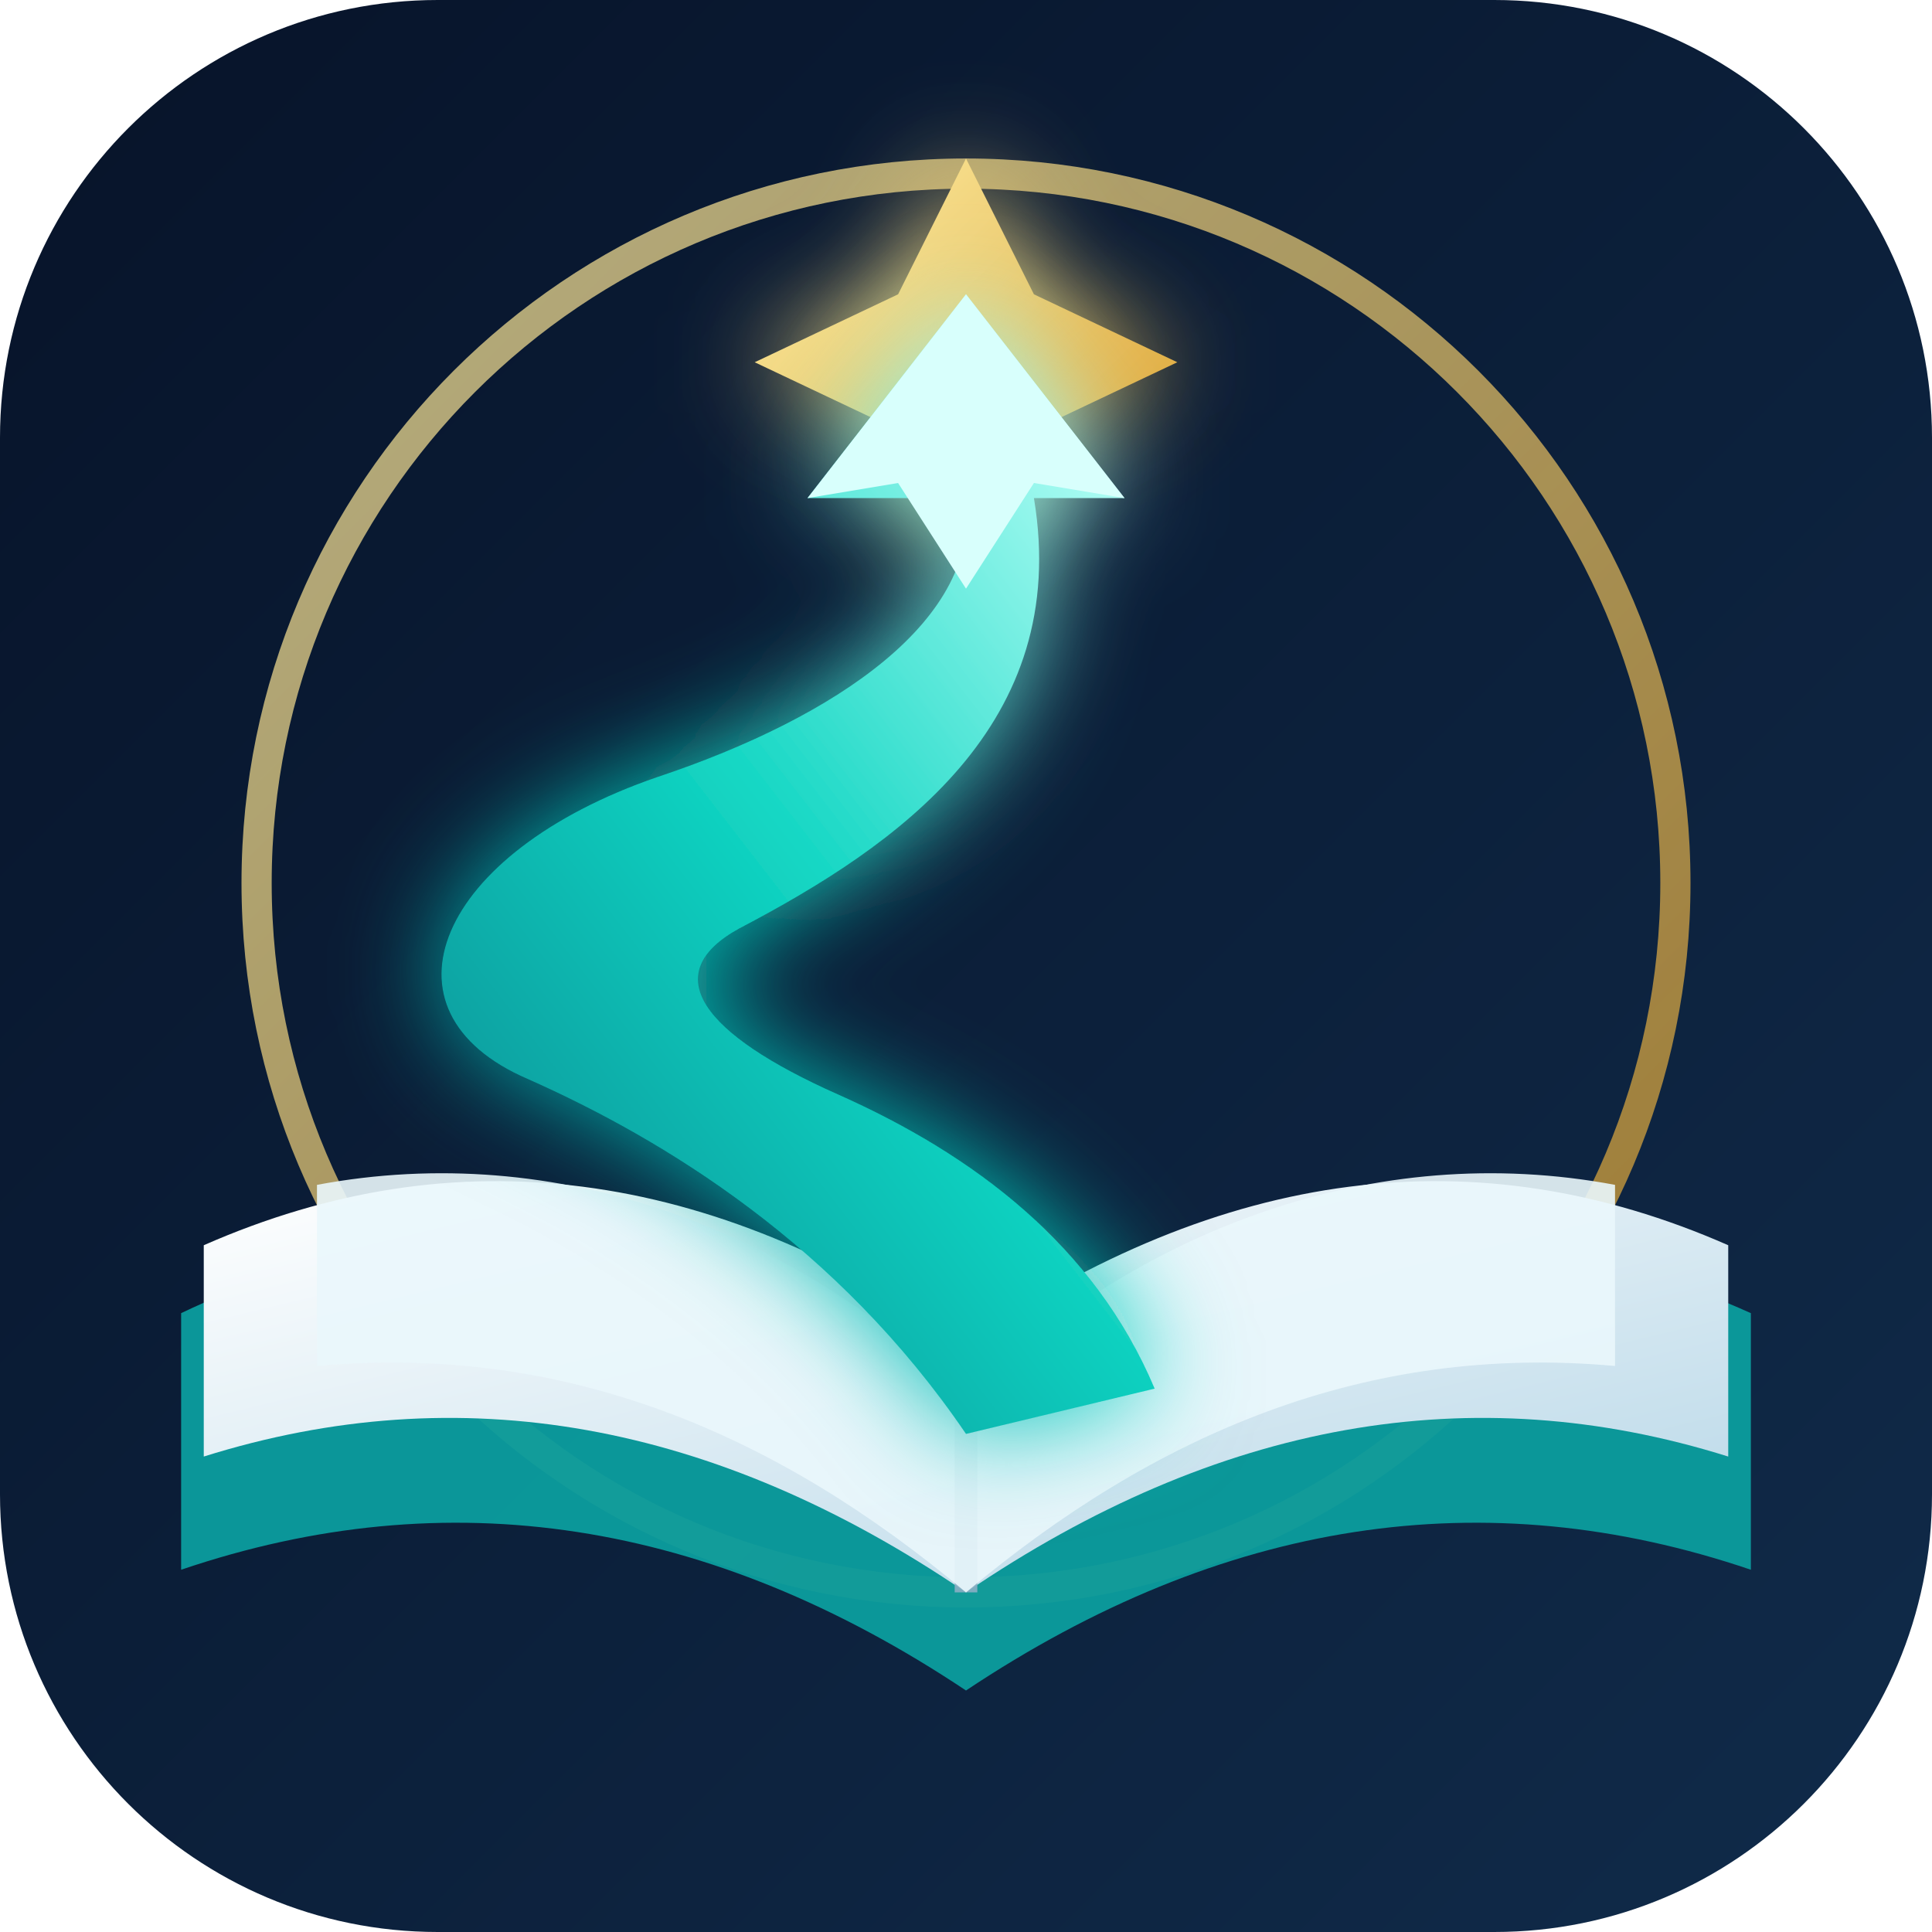
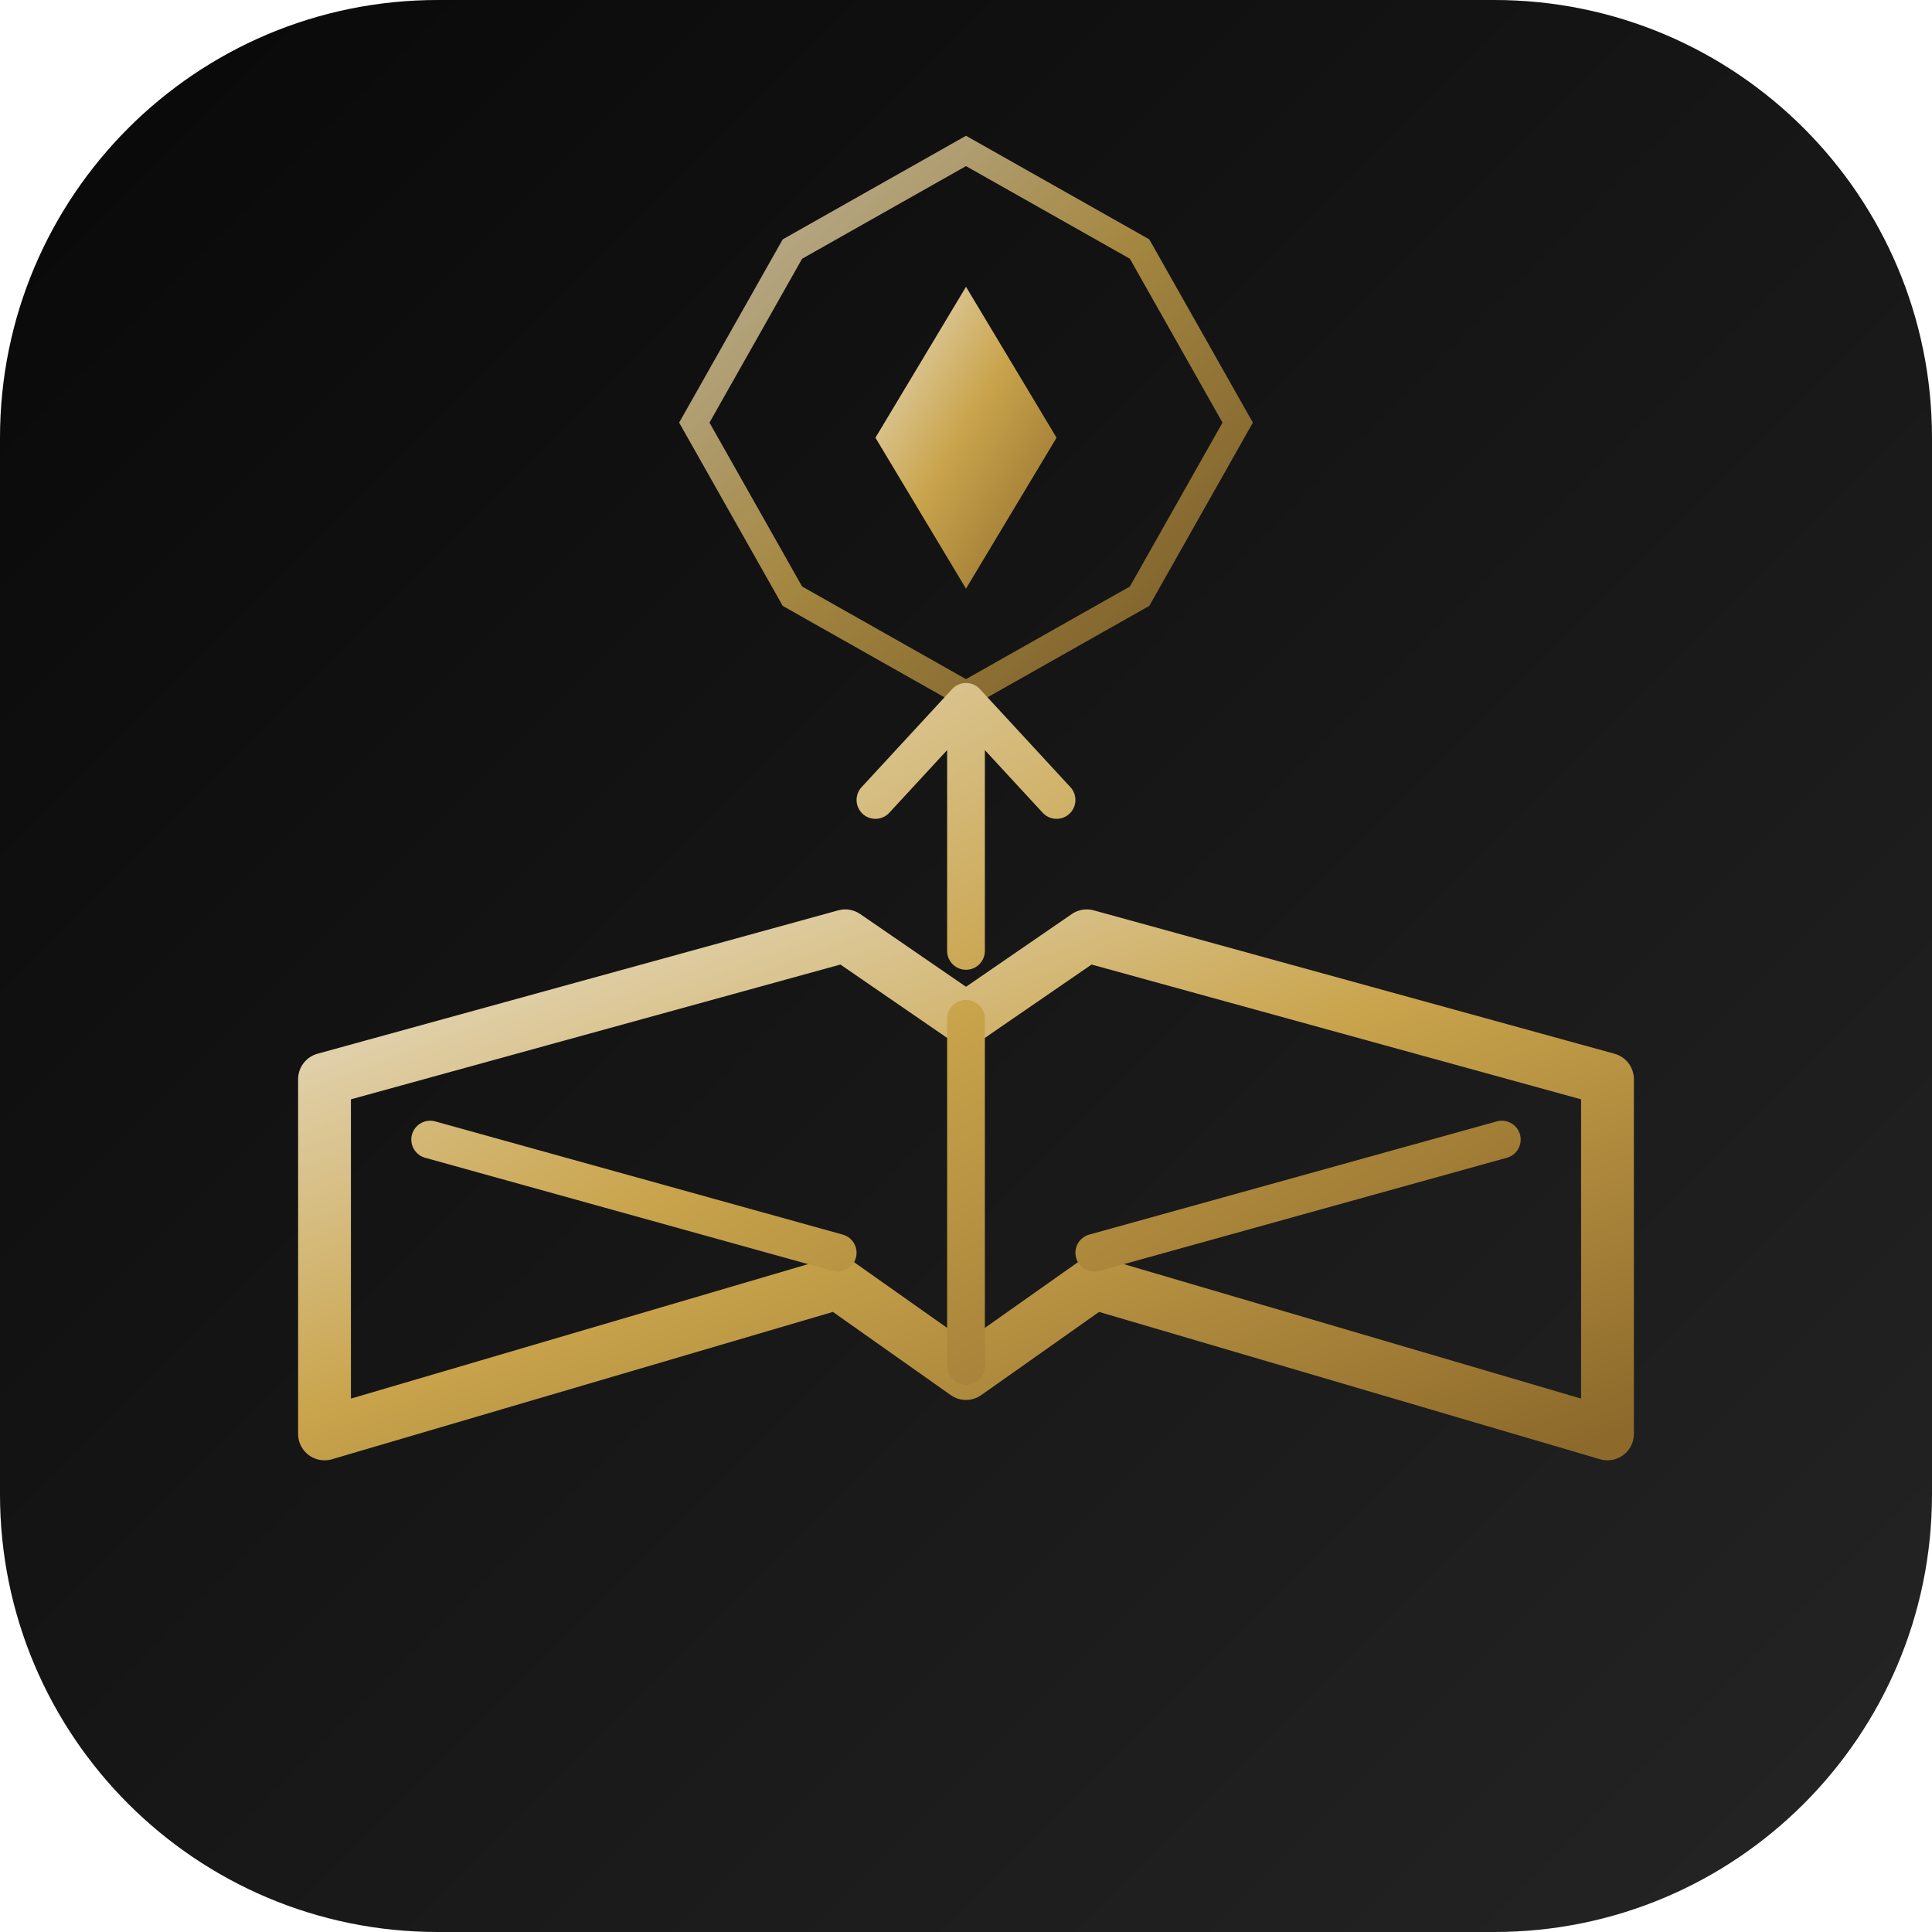
- <svg xmlns="http://www.w3.org/2000/svg" viewBox="0 0 256 256" width="256" height="256" role="img" aria-label="MASAR">
+ <svg xmlns="http://www.w3.org/2000/svg" viewBox="0 0 256 256" width="256" height="256" role="img" aria-label="MASAR by ATHEER">
  <defs>
    <linearGradient id="bg" x1="0" y1="0" x2="1" y2="1">
-       <stop offset="0" stop-color="#071329" />
-       <stop offset="1" stop-color="#102B4A" />
-     </linearGradient>
-     <linearGradient id="page" x1="0" y1="0" x2="0.9" y2="1">
-       <stop offset="0" stop-color="#FFFFFF" />
-       <stop offset="1" stop-color="#B9D8E8" />
-     </linearGradient>
-     <linearGradient id="road" x1="0" y1="1" x2="0.8" y2="0">
-       <stop offset="0" stop-color="#087F8C" />
-       <stop offset="0.55" stop-color="#12D6C3" />
-       <stop offset="1" stop-color="#B9FFF7" />
+       <stop offset="0" stop-color="#080808" />
+       <stop offset="1" stop-color="#252525" />
    </linearGradient>
    <linearGradient id="gold" x1="0" y1="0" x2="1" y2="1">
-       <stop offset="0" stop-color="#FFF1A8" />
-       <stop offset="1" stop-color="#D99A27" />
+       <stop offset="0" stop-color="#E8DFC9" />
+       <stop offset=".48" stop-color="#C9A44C" />
+       <stop offset="1" stop-color="#8D692B" />
    </linearGradient>
-     <filter id="glow" x="-80%" y="-80%" width="260%" height="260%">
-       <feGaussianBlur stdDeviation="7" result="blur" />
-       <feMerge>
-         <feMergeNode in="blur" />
-         <feMergeNode in="SourceGraphic" />
-       </feMerge>
-     </filter>
  </defs>
  <rect width="256" height="256" rx="58" fill="url(#bg)" />
-   <circle cx="128" cy="117" r="94" fill="none" stroke="url(#gold)" stroke-width="4" opacity=".7" />
-   <path d="M128 21 L137 39 L156 48 L137 57 L128 76 L119 57 L100 48 L119 39 Z" fill="url(#gold)" filter="url(#glow)" />
-   <path d="M24 174 Q72 151 126 185 Q181 151 232 174 L232 208 Q179 190 128 224 Q77 190 24 208 Z" fill="#0A9C9D" opacity=".95" />
-   <path d="M27 165 Q77 143 128 178 Q179 143 229 165 L229 193 Q178 177 128 211 Q78 177 27 193 Z" fill="url(#page)" />
-   <path d="M128 178 Q128 196 128 211" fill="none" stroke="#8AAFC4" stroke-width="3" opacity=".9" />
-   <path d="M128 185 C105 163 74 151 42 157 L42 181 C75 178 103 190 128 211 C153 190 181 178 214 181 L214 157 C182 151 151 163 128 185Z" fill="#EAF7FC" opacity=".9" />
-   <path d="M128 190 C111 165 88 151 70 143 C49 134 58 113 87 103 C111 95 130 82 128 66 L107 66 L128 39 L149 66 L137 66 C142 96 119 112 98 123 C87 129 93 137 111 145 C129 153 145 165 153 184 Z" fill="url(#road)" filter="url(#glow)" />
-   <path d="M128 39 L107 66 L119 64 L128 78 L137 64 L149 66 Z" fill="#D8FFFC" />
+   <path d="M128 20 151 33 164 56 151 79 128 92 105 79 92 56 105 33Z" fill="none" stroke="url(#gold)" stroke-width="3.5" opacity=".8" />
+   <path d="M128 38 140 58 128 78 116 58Z" fill="url(#gold)" />
+   <path d="M43 143 112 124 128 135 144 124 213 143 213 190 145 170 128 182 111 170 43 190Z" fill="none" stroke="url(#gold)" stroke-width="7" stroke-linejoin="round" />
+   <path d="M128 135V181M57 151 111 166M199 151 145 166M128 126V93M116 106 128 93 140 106" fill="none" stroke="url(#gold)" stroke-width="5" stroke-linecap="round" stroke-linejoin="round" />
</svg>
